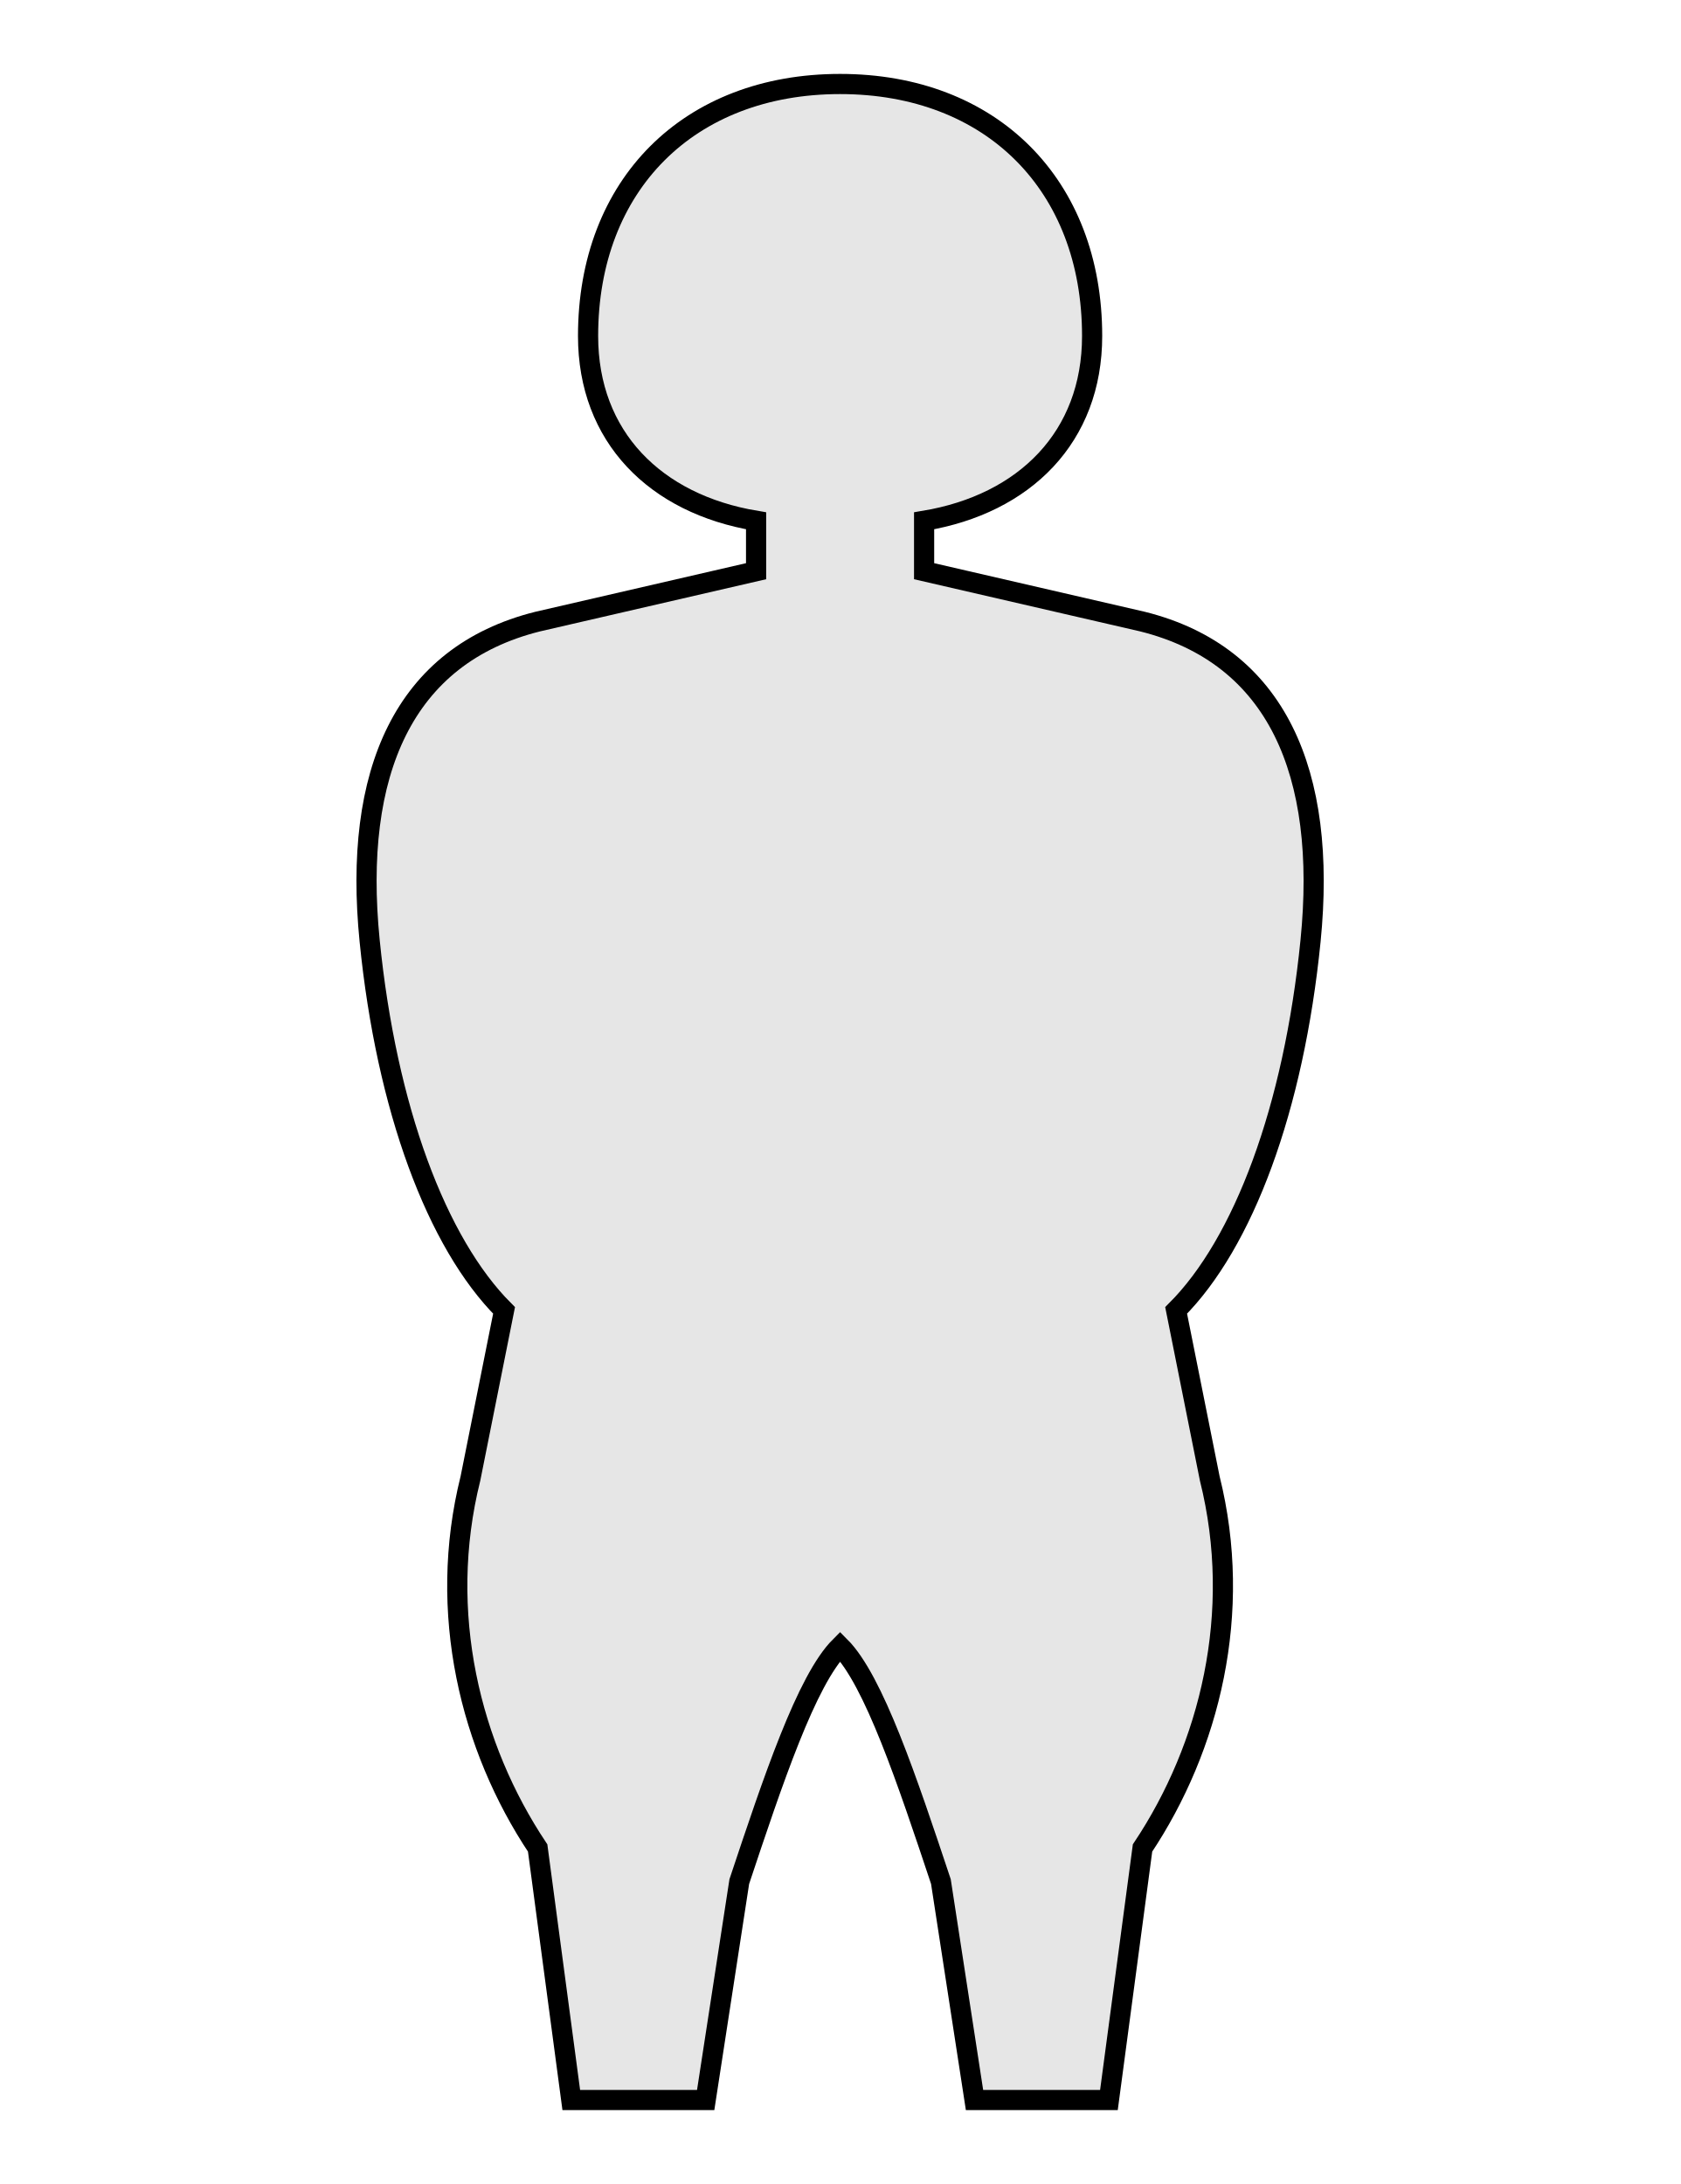
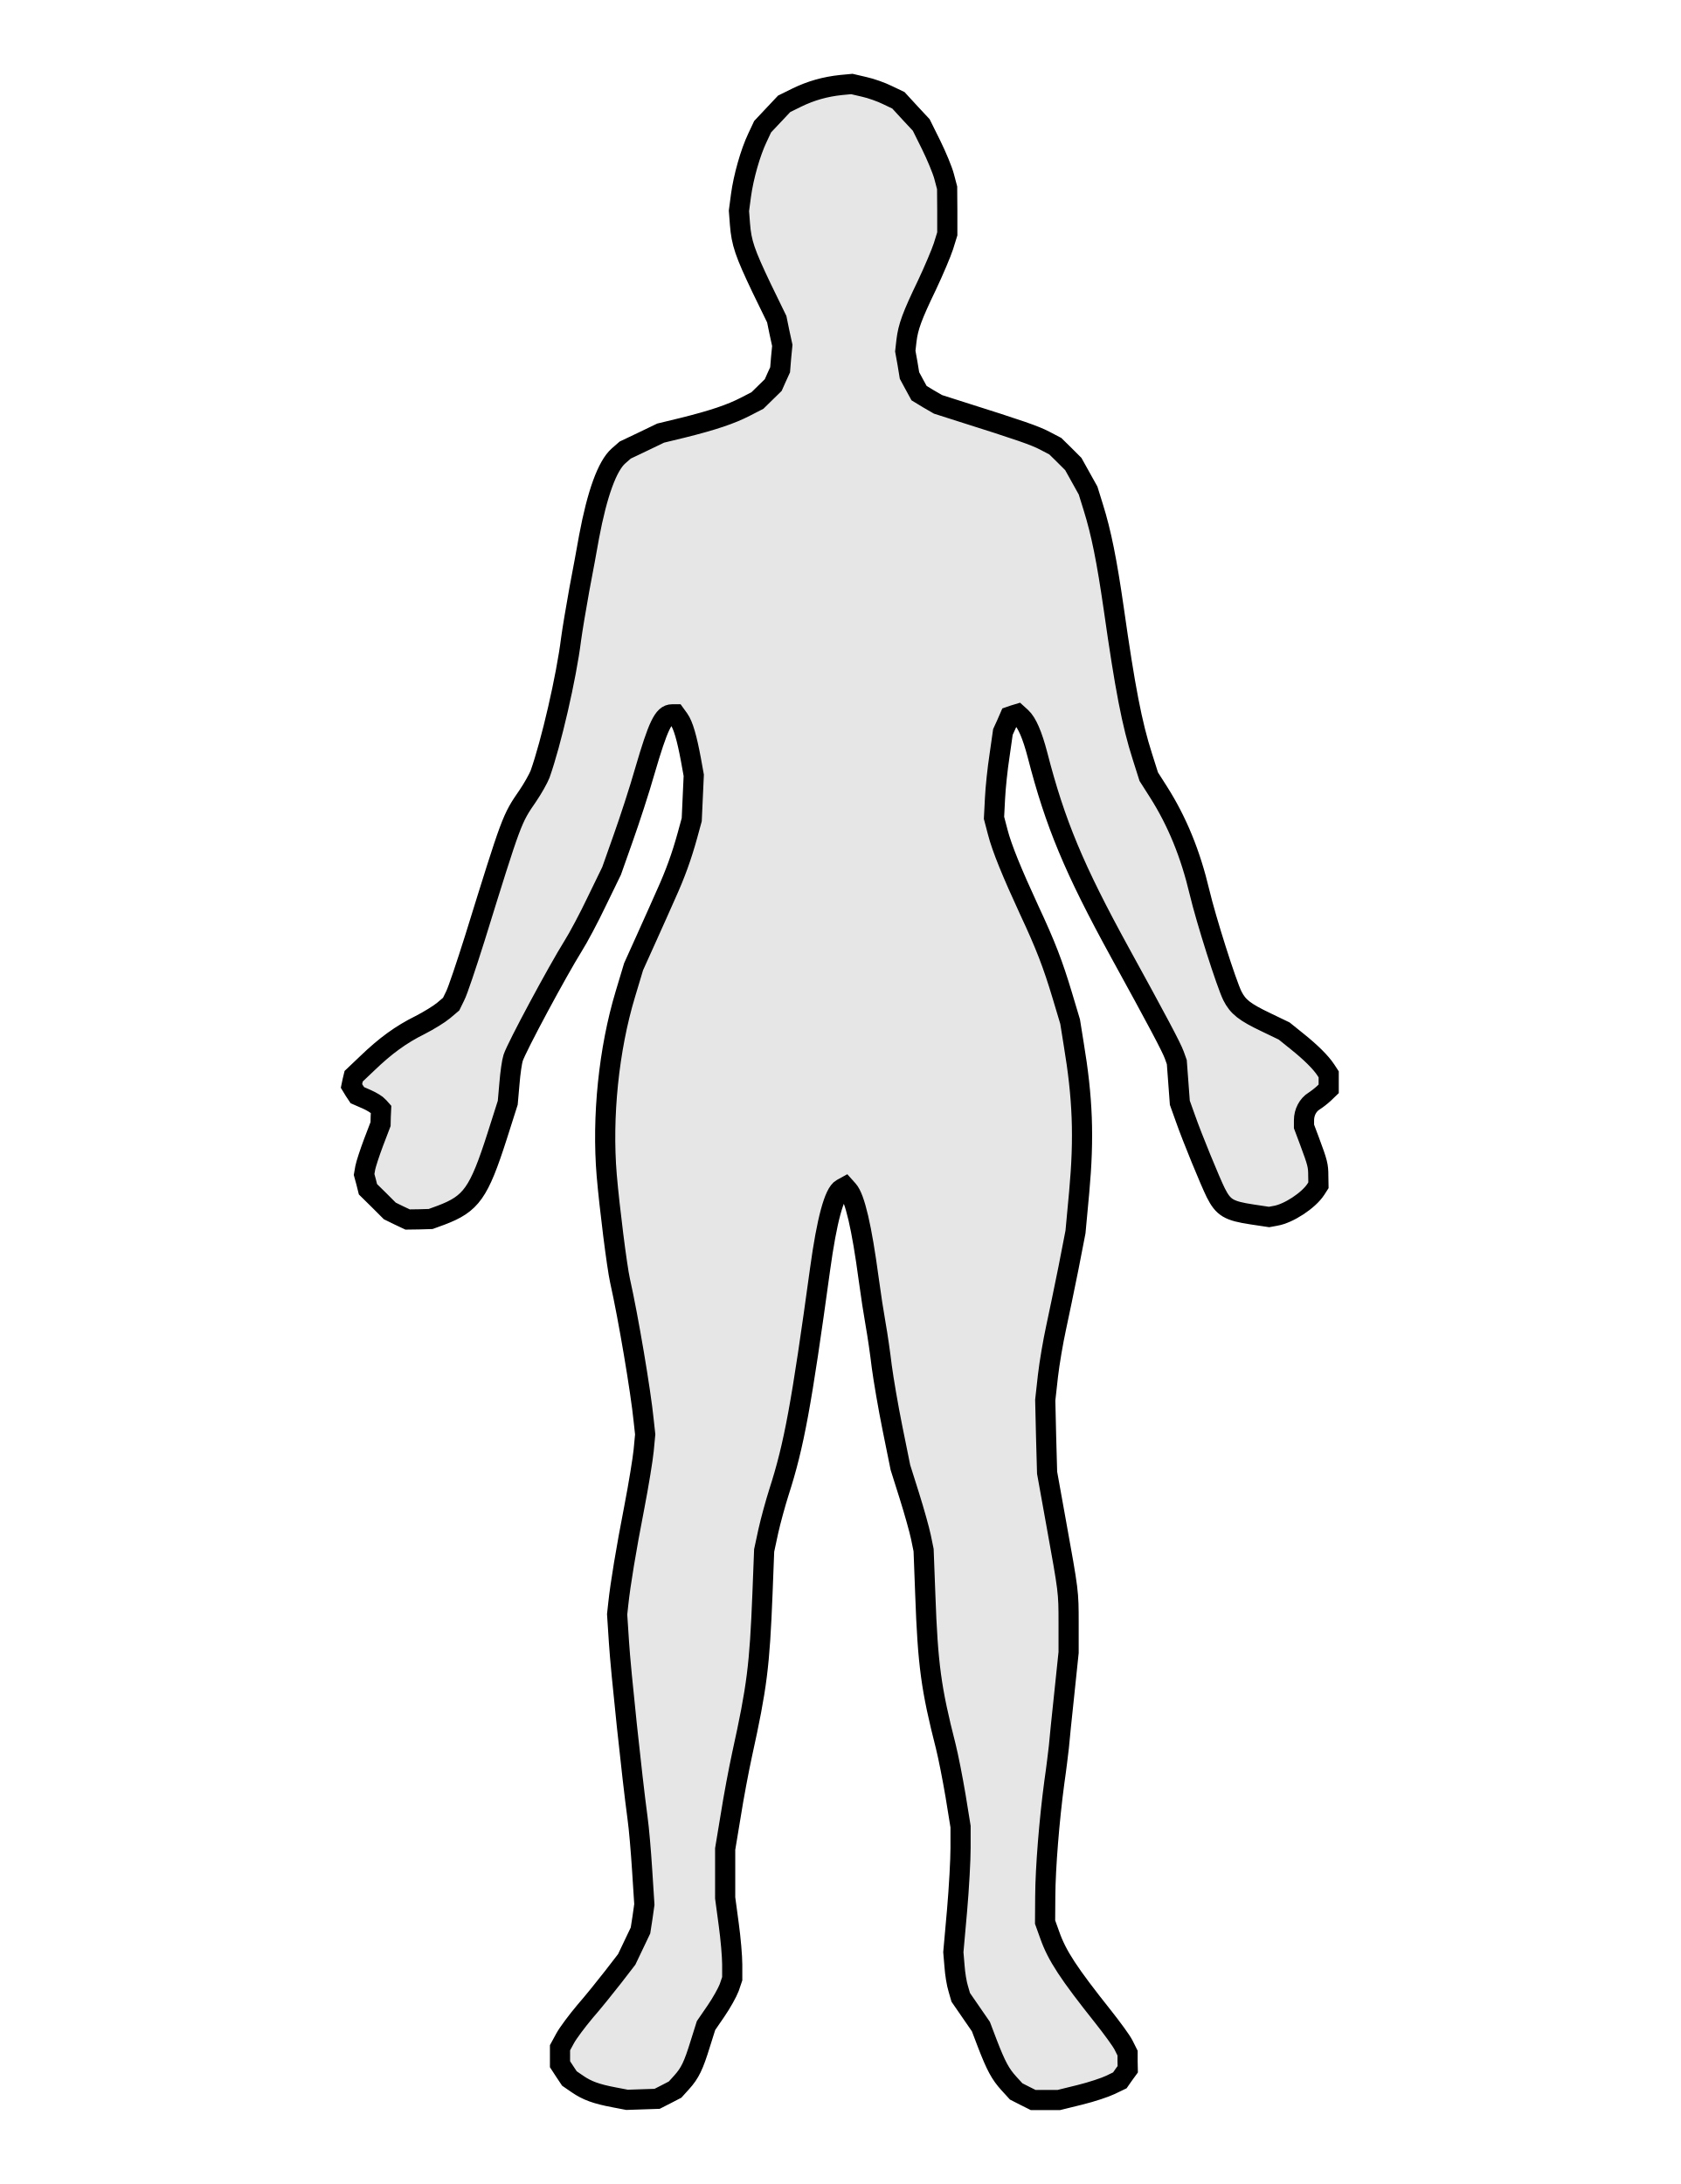
<svg xmlns="http://www.w3.org/2000/svg" viewBox="0 0 100 130" role="img" aria-hidden="true">
-   <path d="M50 5 C59 5 65 11 65 20 C65 26 61 30 55 31 L55 34 L68 37 C76 39 79 46 78 56 C77 66 74 74 70 78 L72 88 C74 96 72 104 68 110 L66 125 L58 125 L56 112 C54 106 52 100 50 98 C48 100 46 106 44 112 L42 125 L34 125 L32 110 C28 104 26 96 28 88 L30 78 C26 74 23 66 22 56 C21 46 24 39 32 37 L45 34 L45 31 C39 30 35 26 35 20 C35 11 41 5 50 5 Z" fill="currentColor" fill-opacity="0.1" stroke="currentColor" stroke-width="1.2" vector-effect="non-scaling-stroke" />
+   <path d="M36.54 124.84C35.48 124.64 34.94 124.44 34.37 124.05L33.89 123.72L33.61 123.3L33.33 122.87L33.33 122.38L33.33 121.89L33.64 121.32C33.81 121.01 34.34 120.3 34.81 119.74C35.29 119.19 36.04 118.26 36.49 117.68L37.3 116.63L37.71 115.77L38.12 114.91L38.24 114.14L38.35 113.36L38.22 111.34C38.15 110.23 38.03 108.81 37.94 108.18C37.62 105.82 36.94 99.4 36.84 97.77L36.73 96.09L36.8 95.45C36.92 94.32 37.26 92.24 37.75 89.73C38.01 88.38 38.26 86.85 38.31 86.33L38.4 85.38L38.31 84.56C38.14 82.83 37.39 78.4 36.9 76.22C36.72 75.42 36.27 71.85 36.11 69.96C35.82 66.48 36.23 62.45 37.22 59.17L37.71 57.54L38.45 55.9C38.85 55 39.39 53.82 39.63 53.26C40.19 52.03 40.57 50.97 40.91 49.74L41.17 48.79L41.23 47.47L41.29 46.15L41.12 45.21C40.88 43.92 40.66 43.16 40.41 42.81L40.2 42.52L40 42.52C39.49 42.52 39.17 43.19 38.38 45.89C38.06 47.02 37.47 48.82 37.09 49.89L36.4 51.84L35.53 53.63C35.06 54.62 34.42 55.82 34.11 56.31C33.18 57.8 30.75 62.32 30.54 62.97C30.47 63.18 30.37 63.87 30.32 64.5L30.22 65.64L29.59 67.62C28.5 71.02 28.05 71.65 26.26 72.33L25.63 72.56L24.94 72.58L24.26 72.59L23.73 72.34L23.2 72.08L22.55 71.43L21.9 70.79L21.79 70.35L21.67 69.91L21.74 69.51C21.78 69.3 22 68.62 22.23 68.01L22.65 66.91L22.66 66.47L22.68 66.04L22.52 65.86C22.44 65.76 22.12 65.56 21.82 65.43L21.27 65.19L21.09 64.92L20.92 64.64L20.98 64.35L21.05 64.06L21.85 63.3C22.94 62.25 23.86 61.58 24.99 61.02C25.52 60.75 26.15 60.36 26.4 60.15L26.85 59.77L27.09 59.28C27.23 59.02 27.75 57.47 28.26 55.85C30.47 48.73 30.45 48.77 31.42 47.36C31.72 46.92 32.04 46.34 32.14 46.09C32.8 44.24 33.71 40.3 33.99 38.04C34.06 37.52 34.28 36.19 34.48 35.09C34.69 33.99 34.95 32.58 35.06 31.95C35.54 29.39 36.14 27.73 36.81 27.14L37.21 26.79L38.26 26.29L39.32 25.78L40.64 25.46C42.45 25.01 43.51 24.65 44.36 24.21L45.08 23.84L45.55 23.38L46.02 22.92L46.22 22.47L46.43 22.01L46.49 21.28L46.56 20.56L46.39 19.78L46.23 19L45.33 17.15C44.33 15.05 44.13 14.47 44.04 13.34L43.98 12.55L44.1 11.64C44.25 10.53 44.66 9.08 45.08 8.2L45.39 7.54L46.03 6.86L46.67 6.18L47.42 5.81C48.26 5.4 49.11 5.16 50.06 5.06L50.7 5L51.43 5.17C51.84 5.26 52.46 5.48 52.82 5.66L53.47 5.97L54.15 6.71L54.83 7.44L55.42 8.63C55.74 9.28 56.09 10.12 56.19 10.5L56.37 11.18L56.38 12.55L56.38 13.92L56.15 14.66C56.02 15.06 55.58 16.1 55.17 16.97C54.28 18.82 54.05 19.45 53.95 20.28L53.88 20.9L54.01 21.62L54.13 22.35L54.41 22.87L54.7 23.4L55.26 23.74L55.83 24.07L57.21 24.51C60.69 25.61 61.59 25.92 62.18 26.23L62.81 26.56L63.35 27.09L63.88 27.62L64.32 28.41L64.76 29.2L65.07 30.2C65.54 31.7 65.87 33.34 66.29 36.25C66.96 40.96 67.37 43.1 67.99 45.03L68.37 46.23L68.95 47.14C70.06 48.89 70.85 50.82 71.39 53.1C71.78 54.75 72.99 58.55 73.35 59.28C73.68 59.93 74.07 60.24 75.35 60.85L76.43 61.37L77.2 61.99C78 62.63 78.61 63.23 78.91 63.69L79.08 63.95L79.08 64.38L79.08 64.81L78.8 65.08C78.64 65.23 78.37 65.44 78.21 65.54C77.84 65.77 77.61 66.21 77.61 66.68L77.61 67.05L77.94 67.93C78.42 69.22 78.46 69.38 78.46 69.99L78.47 70.55L78.31 70.8C77.88 71.46 76.69 72.24 75.91 72.37L75.53 72.44L74.53 72.29C73.13 72.08 72.81 71.89 72.36 71C72.04 70.36 70.94 67.68 70.56 66.59L70.22 65.64L70.13 64.43L70.04 63.22L69.89 62.8C69.72 62.33 68.87 60.73 66.65 56.69C63.93 51.73 62.8 49.02 61.75 44.94C61.44 43.75 61.12 43.01 60.78 42.7L60.56 42.5L60.33 42.57L60.1 42.65L59.9 43.11L59.69 43.57L59.49 44.97C59.37 45.74 59.25 46.89 59.22 47.52L59.16 48.68L59.38 49.52C59.63 50.49 60.23 51.95 61.25 54.16C62.24 56.28 62.66 57.38 63.22 59.24L63.69 60.81L63.9 62.12C64.44 65.36 64.53 67.68 64.23 70.96L64.01 73.33L63.59 75.49C63.35 76.68 63.02 78.28 62.85 79.06C62.68 79.84 62.46 81.12 62.37 81.9L62.21 83.34L62.26 85.5L62.32 87.66L62.86 90.66C63.6 94.76 63.6 94.71 63.6 96.64L63.6 98.36L63.34 100.85C63.19 102.23 63.05 103.64 63.02 103.99C62.98 104.33 62.87 105.28 62.75 106.09C62.45 108.33 62.22 111.17 62.21 112.88L62.2 114.41L62.48 115.19C62.91 116.41 63.6 117.46 65.66 120.05C66.19 120.72 66.74 121.47 66.87 121.73L67.11 122.21L67.11 122.69L67.12 123.17L66.88 123.5L66.65 123.83L66.09 124.1C65.78 124.25 64.97 124.52 64.28 124.69L63.02 125L62.25 125L61.49 125L60.99 124.75L60.48 124.49L60.05 124.02C59.54 123.46 59.28 122.98 58.76 121.63L58.38 120.63L57.78 119.76L57.18 118.89L57.03 118.37C56.94 118.09 56.84 117.48 56.81 117.03L56.74 116.2L56.96 113.73C57.08 112.37 57.17 110.68 57.17 109.99L57.17 108.73L56.87 106.88C56.7 105.87 56.44 104.55 56.29 103.95C55.42 100.54 55.22 99.11 55.07 94.91L54.97 92.27L54.81 91.49C54.72 91.06 54.41 89.95 54.12 89.03L53.59 87.35L53.12 85.03C52.86 83.75 52.58 82.09 52.48 81.34C52.39 80.58 52.23 79.47 52.12 78.86C52.01 78.25 51.82 77.02 51.7 76.12C51.29 73.06 50.88 71.29 50.47 70.84L50.3 70.65L50.1 70.76C49.65 71 49.21 72.63 48.81 75.54C47.7 83.62 47.26 86.03 46.36 88.82C46.16 89.45 45.87 90.5 45.73 91.13L45.48 92.29L45.38 94.87C45.21 99.16 45.05 100.42 44.17 104.42C43.97 105.34 43.66 106.98 43.49 108.07L43.16 110.06L43.16 111.51L43.16 112.97L43.37 114.53C43.49 115.39 43.58 116.48 43.58 116.94L43.58 117.78L43.4 118.31C43.29 118.6 42.94 119.23 42.61 119.71L42.02 120.57L41.68 121.65C41.28 122.95 41.07 123.4 40.56 123.96L40.18 124.38L39.64 124.66L39.11 124.93L38.21 124.96L37.32 124.99L36.54 124.84Z" fill="currentColor" fill-opacity="0.1" stroke="currentColor" stroke-width="1.2" vector-effect="non-scaling-stroke" />
</svg>
